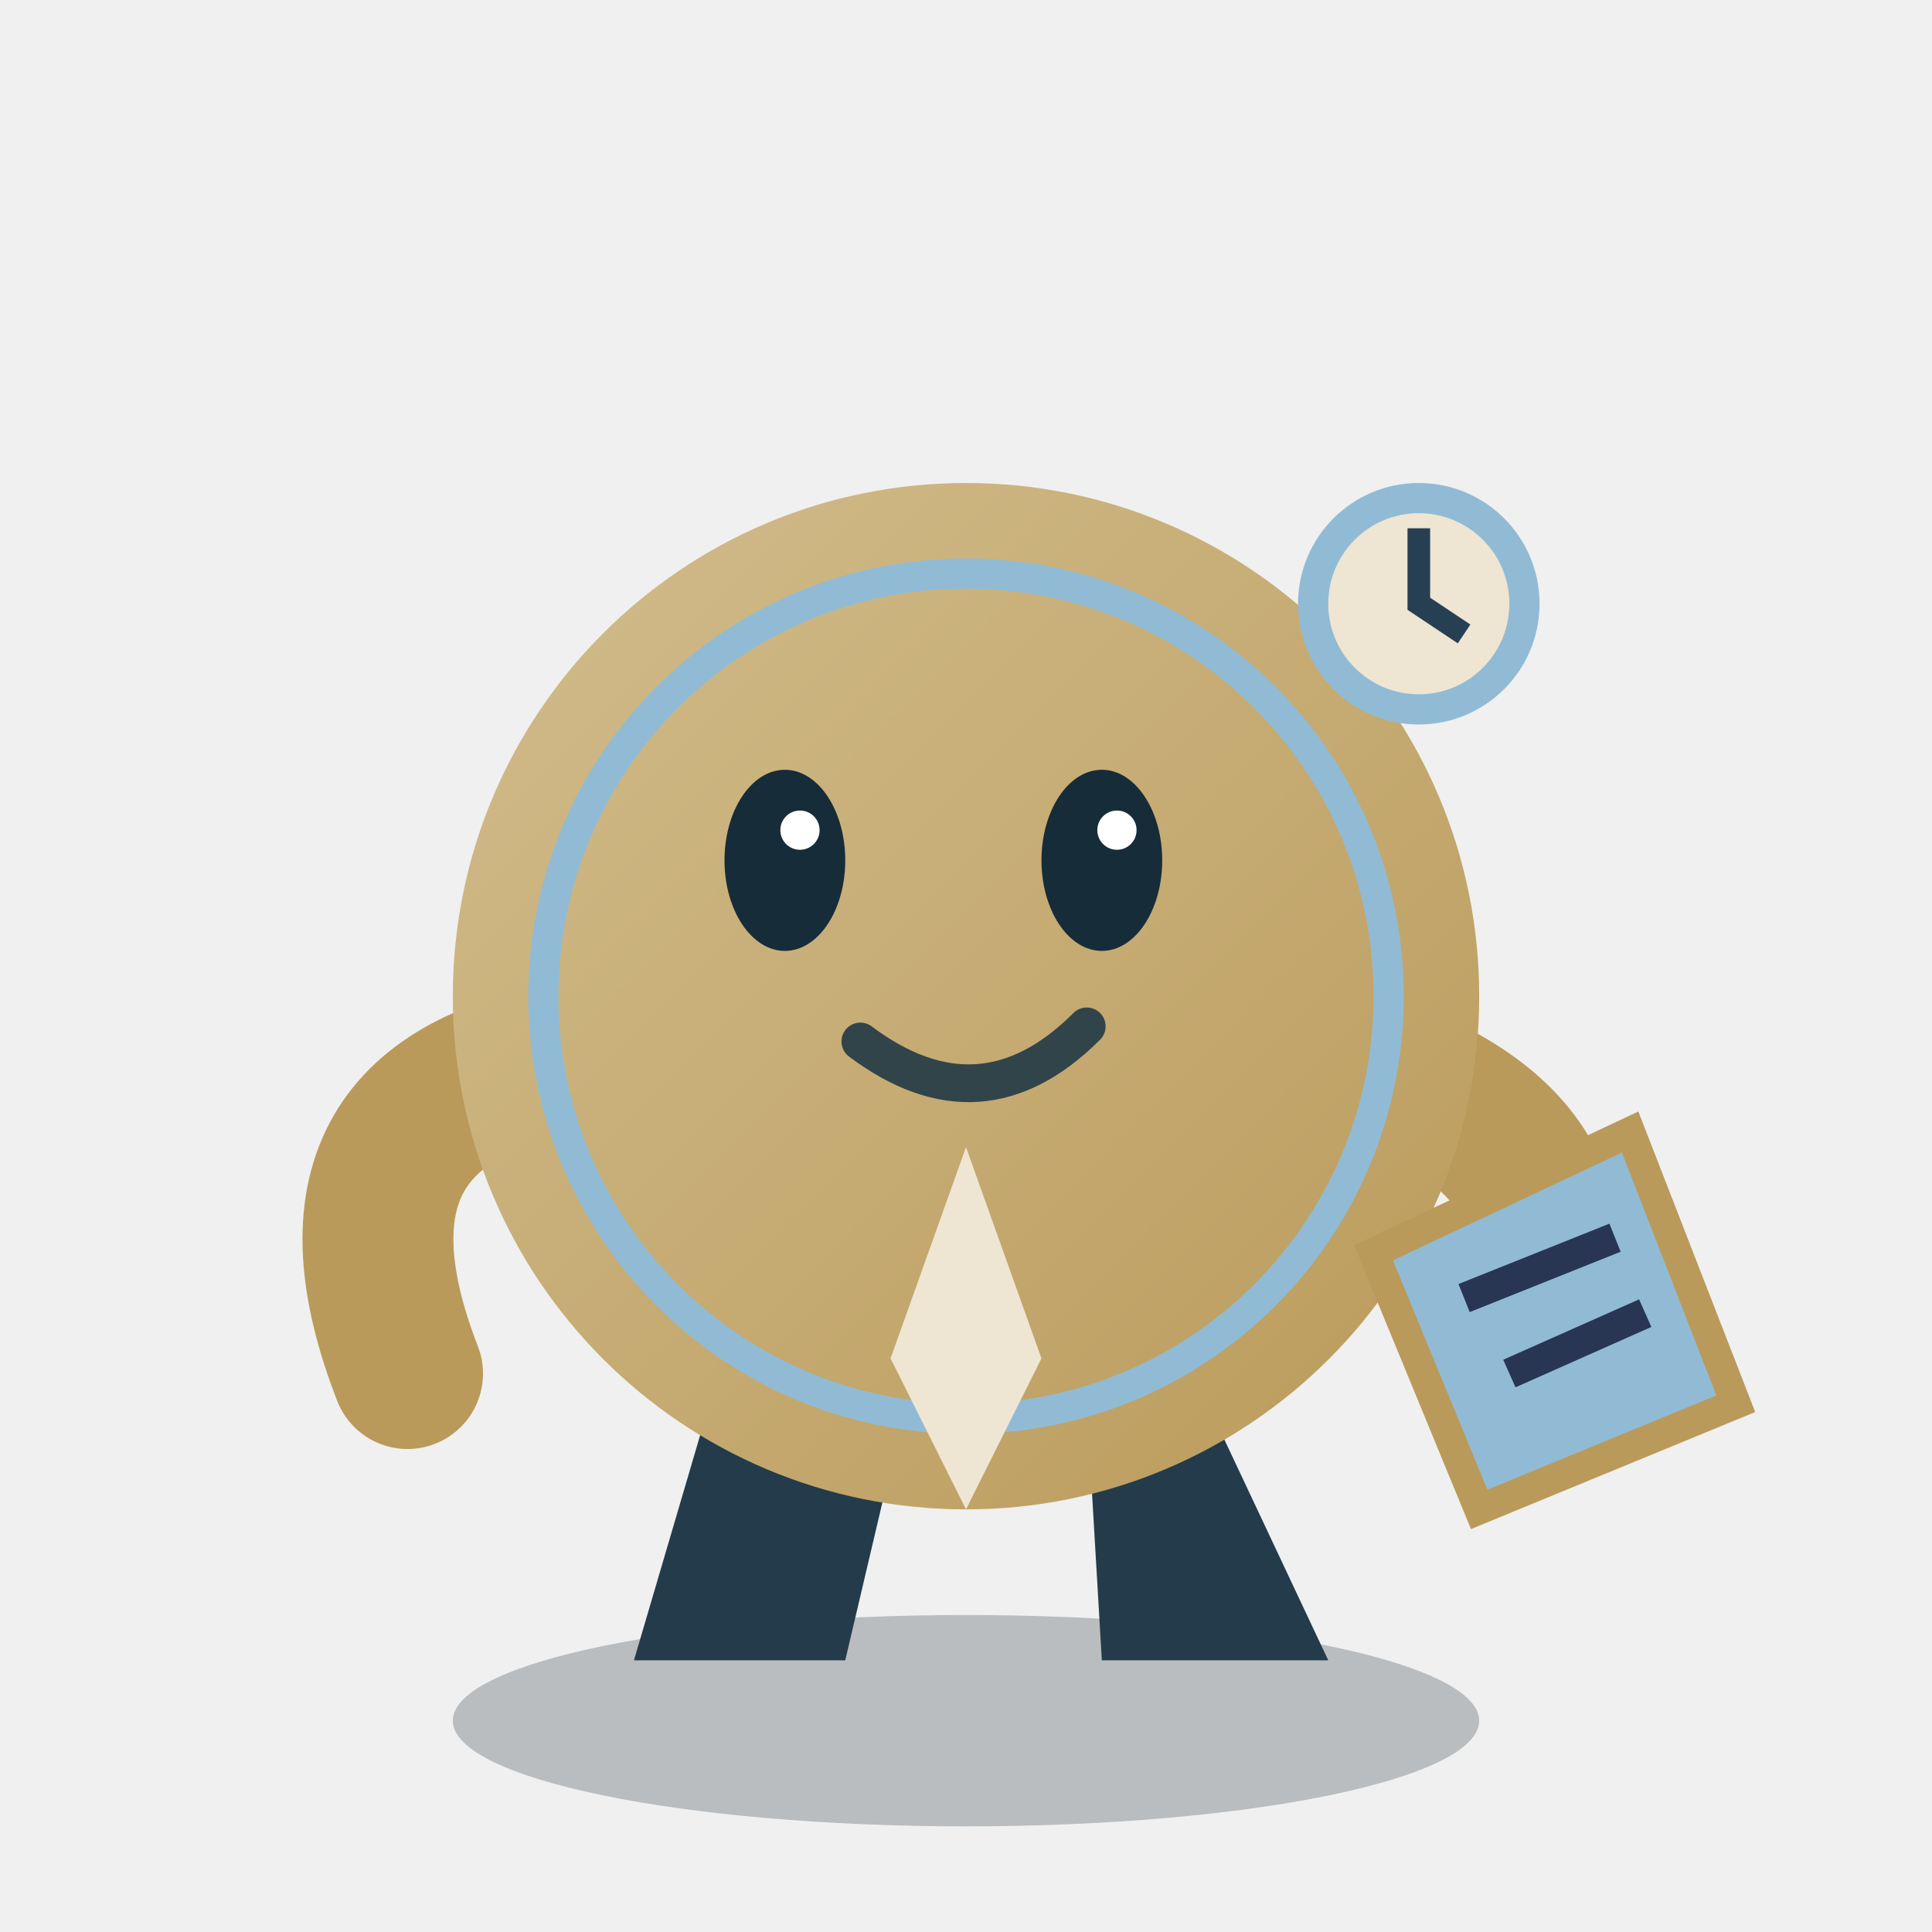
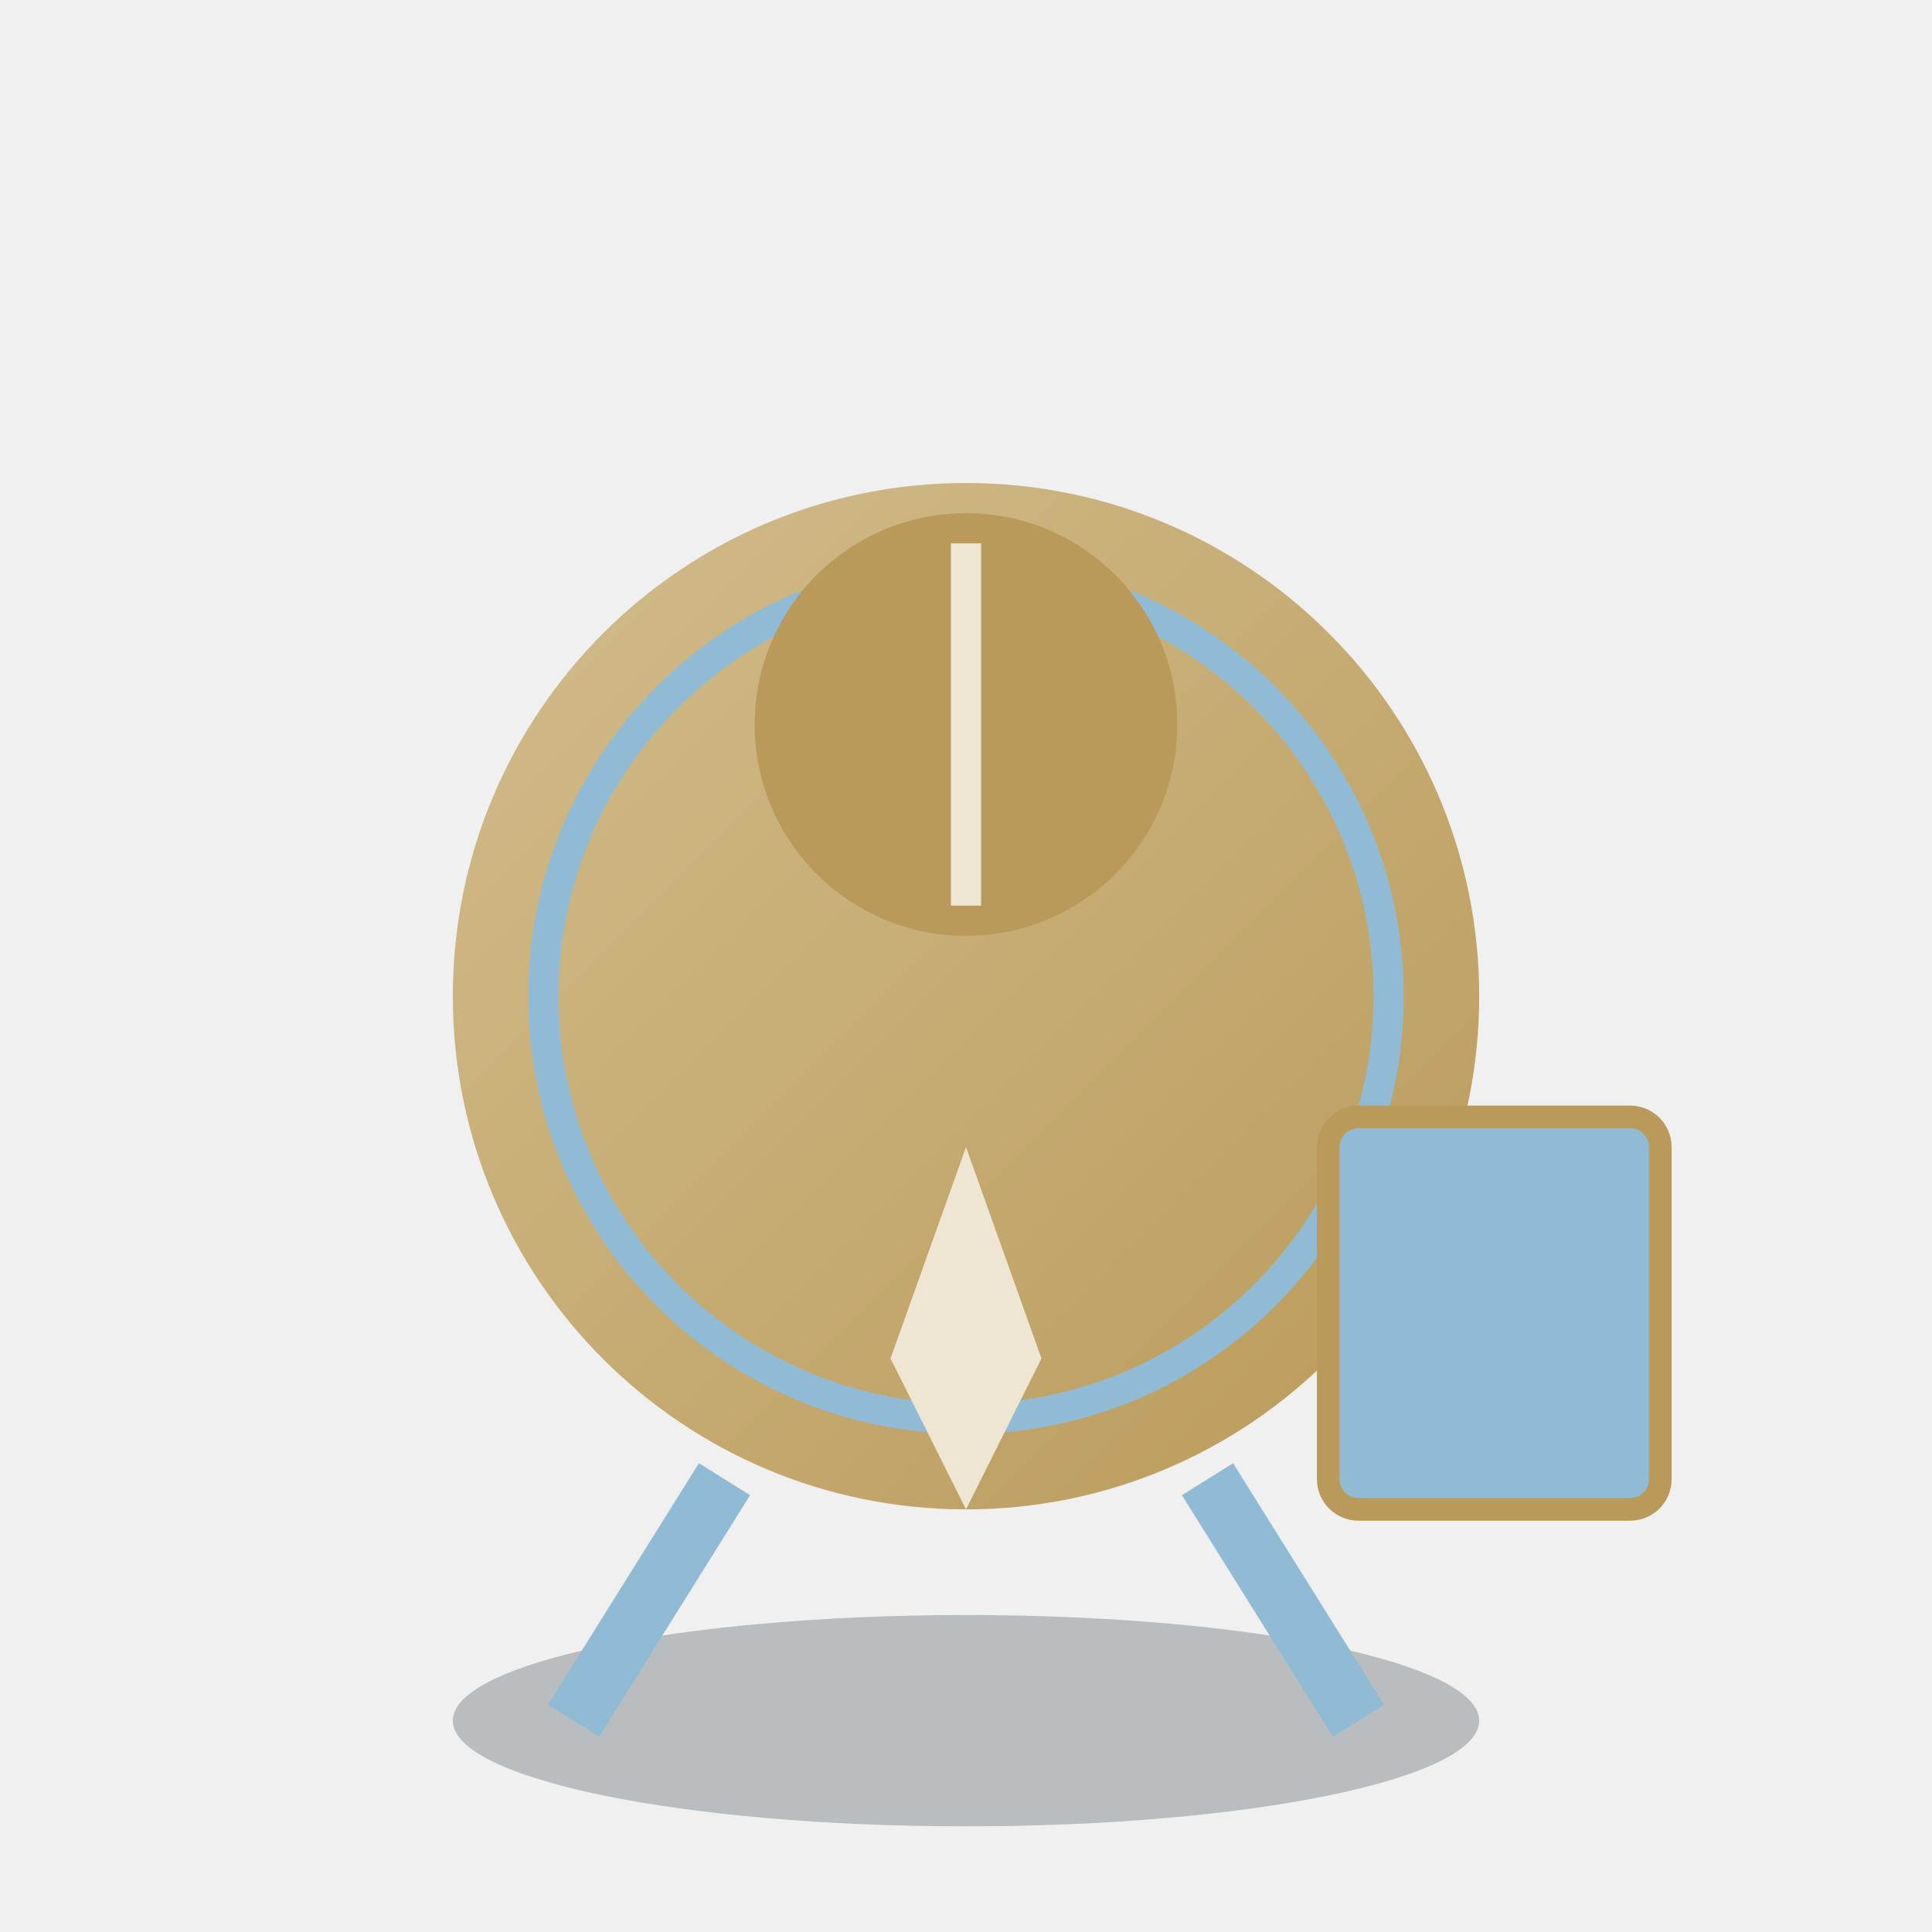
<svg xmlns="http://www.w3.org/2000/svg" width="128" height="128" viewBox="0 0 128 128">
  <defs>
    <linearGradient id="body1" x1="0" y1="0" x2="1" y2="1">
      <stop offset="0" stop-color="#d2bd8d" />
      <stop offset="1" stop-color="#BA9A5A" />
    </linearGradient>
  </defs>
  <ellipse cx="64" cy="114" rx="34" ry="7" fill="#091726" opacity=".24" />
-   <path d="M47 93l-5 17h14l4-17M72 93l1 17h15l-8-17" fill="#243b4b" />
-   <path d="M38 70Q20 73 27 91M88 70q19 5 13 20" stroke="#BA9A5A" stroke-width="10" fill="none" stroke-linecap="round" />
+   <path d="M48 98l-10 16M80 98l10 16" stroke="#91BBD4" stroke-width="4" />
  <g id="shape-1">
    <circle cx="64" cy="66" r="34" fill="url(#body1)" />
    <circle cx="64" cy="66" r="28" fill="none" stroke="#91BBD4" stroke-width="2" />
    <path d="M64 76l5 14-5 10-5-10z" fill="#EEE5D2" />
  </g>
-   <ellipse cx="52" cy="57" rx="4" ry="6" fill="#172c39" />
-   <ellipse cx="73" cy="57" rx="4" ry="6" fill="#172c39" />
-   <circle cx="53" cy="55" r="1.3" fill="#fff" />
-   <circle cx="74" cy="55" r="1.3" fill="#fff" />
-   <path d="M57 69q8 6 15-1" fill="none" stroke="#31444a" stroke-width="2.5" stroke-linecap="round" />
-   <circle cx="94" cy="40" r="7" fill="#EEE5D2" stroke="#91BBD4" stroke-width="2" />
-   <path d="M94 35v5l3 2" fill="none" stroke="#273f53" stroke-width="1.5" />
-   <path d="M91 83l17-8 7 18-17 7z" fill="#91BBD4" stroke="#BA9A5A" stroke-width="2" />
-   <path d="M97 86l10-4m-7 9 9-4" stroke="#283553" stroke-width="2" />
+   <circle cx="64" cy="48" r="14" fill="#BA9A5A" />
+   <line x1="64" y1="36" x2="64" y2="60" stroke="#EEE5D2" stroke-width="2" />
+   <rect x="88" y="74" width="22" height="26" rx="2" fill="#91BBD4" stroke="#BA9A5A" stroke-width="1.5" />
</svg>
